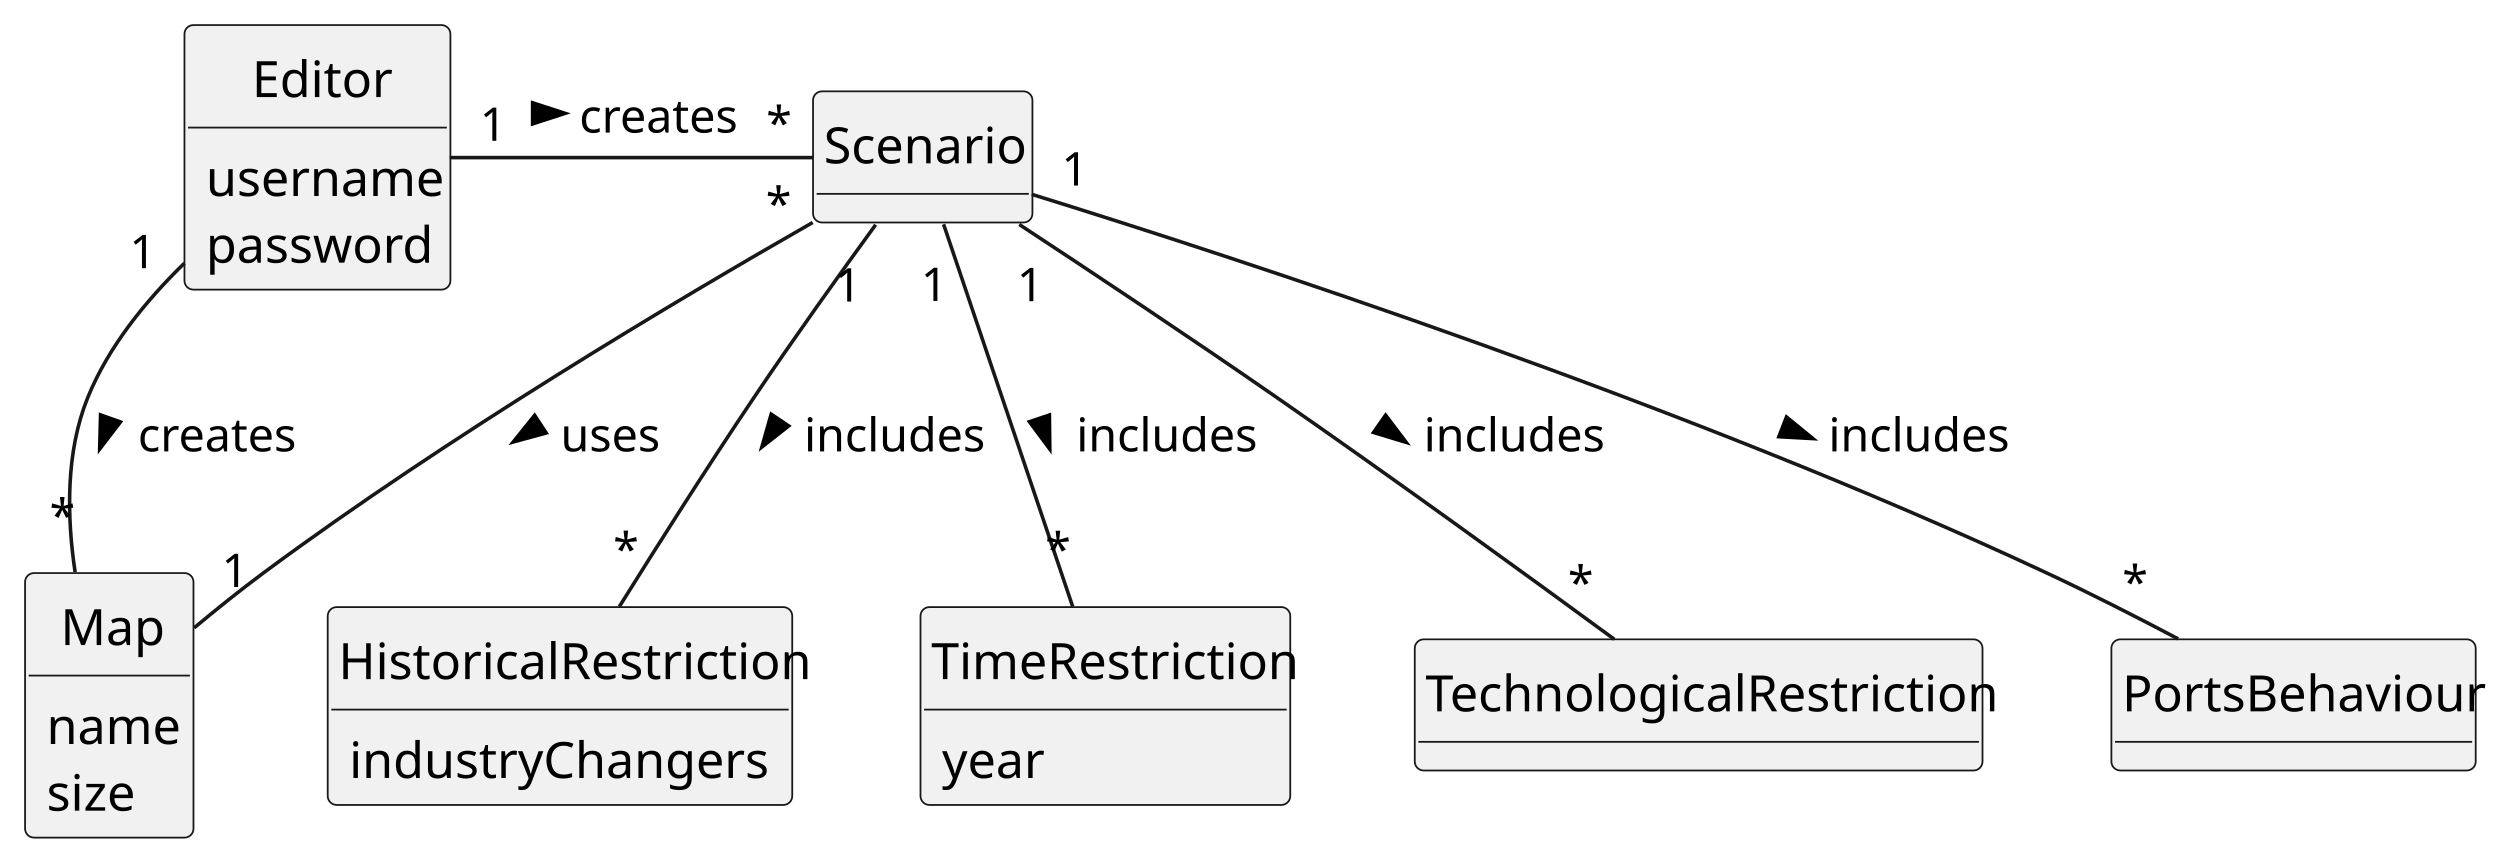
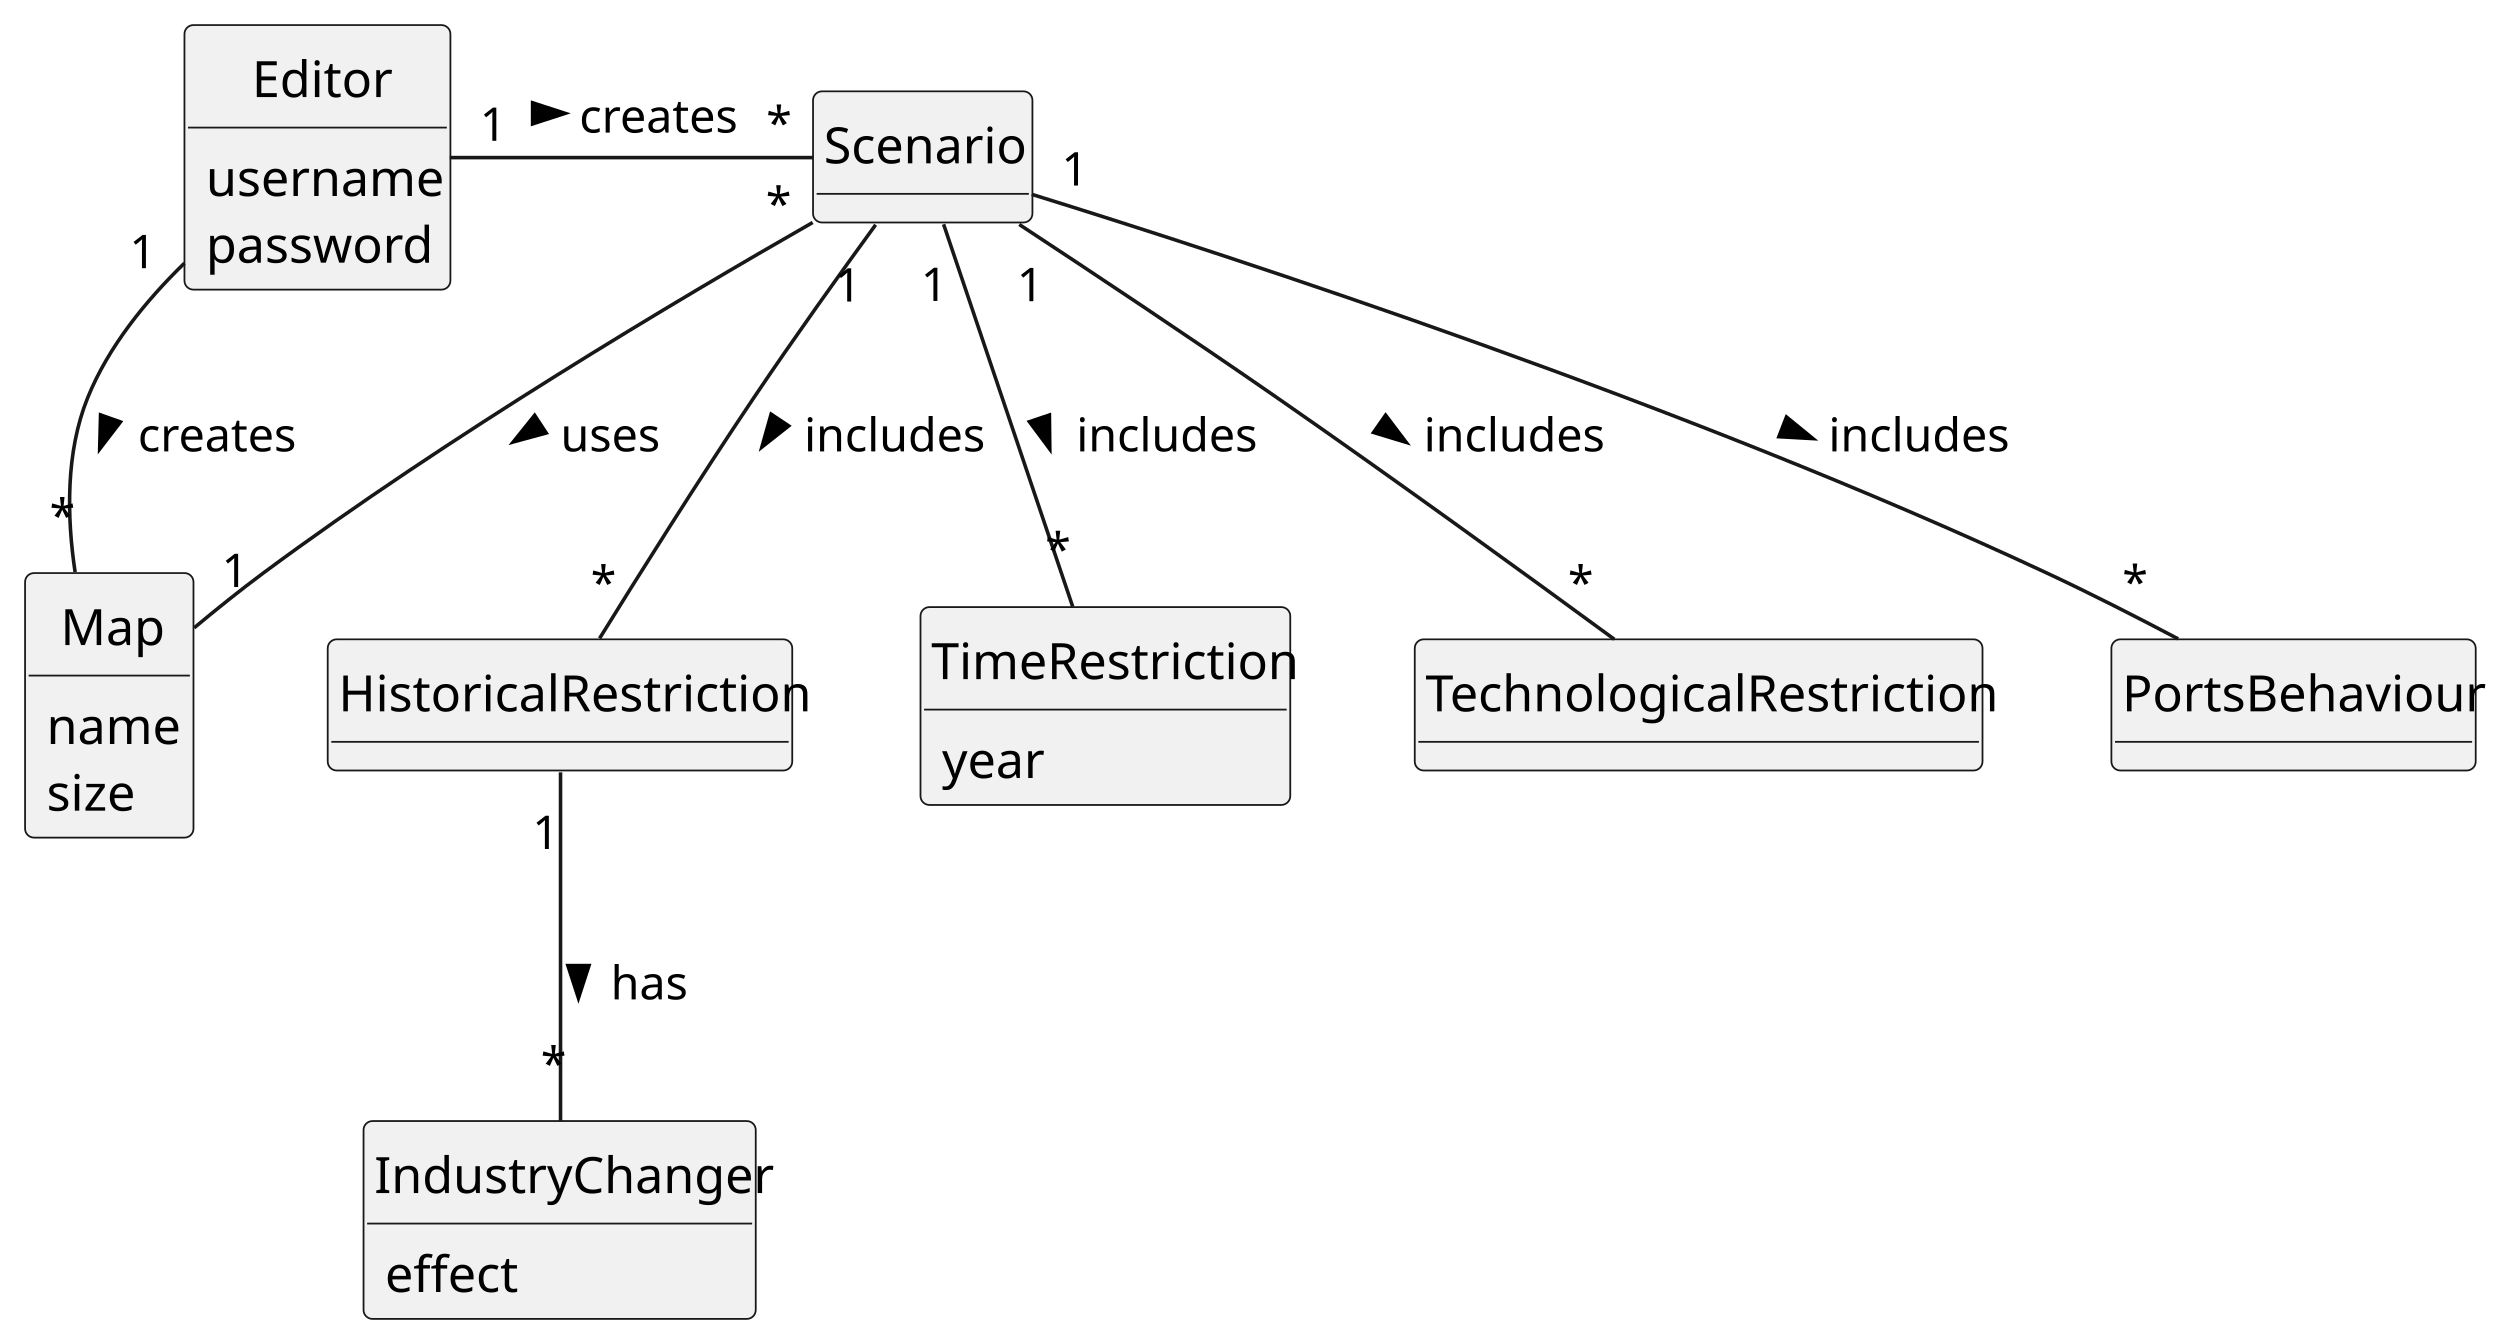
- <svg xmlns="http://www.w3.org/2000/svg" contentStyleType="text/css" height="240px" preserveAspectRatio="none" style="width:698px;height:240px;background:#FFFFFF;" version="1.1" viewBox="0 0 698 240" width="698px" zoomAndPan="magnify">
+ <svg xmlns="http://www.w3.org/2000/svg" contentStyleType="text/css" height="375px" preserveAspectRatio="none" style="width:698px;height:375px;background:#FFFFFF;" version="1.1" viewBox="0 0 698 375" width="698px" zoomAndPan="magnify">
  <defs />
  <g>
    <g id="elem_Map">
      <rect codeLine="11" fill="#F1F1F1" height="73.863" id="Map" rx="2.5" ry="2.5" style="stroke:#181818;stroke-width:0.5;" width="47.02" x="7" y="160" />
      <text fill="#000000" font-family="sans-serif" font-size="14" lengthAdjust="spacing" textLength="27.234" x="16.893" y="180.107">Map</text>
      <line style="stroke:#181818;stroke-width:0.5;" x1="8" x2="53.02" y1="188.621" y2="188.621" />
      <text fill="#000000" font-family="sans-serif" font-size="14" lengthAdjust="spacing" textLength="35.02" x="13" y="207.728">name</text>
      <text fill="#000000" font-family="sans-serif" font-size="14" lengthAdjust="spacing" textLength="24.896" x="13" y="226.35">size</text>
    </g>
    <g id="elem_Scenario">
      <rect codeLine="16" fill="#F1F1F1" height="36.621" id="Scenario" rx="2.5" ry="2.5" style="stroke:#181818;stroke-width:0.5;" width="61.255" x="227" y="25.5" />
      <text fill="#000000" font-family="sans-serif" font-size="14" lengthAdjust="spacing" textLength="55.255" x="230" y="45.607">Scenario</text>
      <line style="stroke:#181818;stroke-width:0.5;" x1="228" x2="287.255" y1="54.121" y2="54.121" />
    </g>
    <g id="elem_Editor">
      <rect codeLine="19" fill="#F1F1F1" height="73.863" id="Editor" rx="2.5" ry="2.5" style="stroke:#181818;stroke-width:0.5;" width="74.255" x="51.5" y="7" />
      <text fill="#000000" font-family="sans-serif" font-size="14" lengthAdjust="spacing" textLength="36.572" x="70.341" y="27.107">Editor</text>
      <line style="stroke:#181818;stroke-width:0.5;" x1="52.5" x2="124.755" y1="35.621" y2="35.621" />
      <text fill="#000000" font-family="sans-serif" font-size="14" lengthAdjust="spacing" textLength="62.255" x="57.5" y="54.728">username</text>
      <text fill="#000000" font-family="sans-serif" font-size="14" lengthAdjust="spacing" textLength="59.917" x="57.5" y="73.35">password</text>
    </g>
    <g id="elem_HistoricalRestriction">
-       <rect codeLine="24" fill="#F1F1F1" height="55.242" id="HistoricalRestriction" rx="2.5" ry="2.5" style="stroke:#181818;stroke-width:0.5;" width="129.696" x="91.5" y="169.5" />
-       <text fill="#000000" font-family="sans-serif" font-size="14" lengthAdjust="spacing" textLength="123.696" x="94.5" y="189.607">HistoricalRestriction</text>
-       <line style="stroke:#181818;stroke-width:0.5;" x1="92.5" x2="220.196" y1="198.121" y2="198.121" />
-       <text fill="#000000" font-family="sans-serif" font-size="14" lengthAdjust="spacing" textLength="109.724" x="97.5" y="217.228">industryChangers</text>
+       <rect codeLine="24" fill="#F1F1F1" height="36.621" id="HistoricalRestriction" rx="2.5" ry="2.5" style="stroke:#181818;stroke-width:0.5;" width="129.696" x="91.5" y="178.5" />
+       <text fill="#000000" font-family="sans-serif" font-size="14" lengthAdjust="spacing" textLength="123.696" x="94.5" y="198.607">HistoricalRestriction</text>
+       <line style="stroke:#181818;stroke-width:0.5;" x1="92.5" x2="220.196" y1="207.121" y2="207.121" />
    </g>
    <g id="elem_TimeRestriction">
-       <rect codeLine="28" fill="#F1F1F1" height="55.242" id="TimeRestriction" rx="2.5" ry="2.5" style="stroke:#181818;stroke-width:0.5;" width="103.241" x="257" y="169.5" />
+       <rect codeLine="27" fill="#F1F1F1" height="55.242" id="TimeRestriction" rx="2.5" ry="2.5" style="stroke:#181818;stroke-width:0.5;" width="103.241" x="257" y="169.5" />
      <text fill="#000000" font-family="sans-serif" font-size="14" lengthAdjust="spacing" textLength="97.241" x="260" y="189.607">TimeRestriction</text>
      <line style="stroke:#181818;stroke-width:0.5;" x1="258" x2="359.241" y1="198.121" y2="198.121" />
      <text fill="#000000" font-family="sans-serif" font-size="14" lengthAdjust="spacing" textLength="27.234" x="263" y="217.228">year</text>
    </g>
    <g id="elem_TechnologicalRestriction">
-       <rect codeLine="32" fill="#F1F1F1" height="36.621" id="TechnologicalRestriction" rx="2.5" ry="2.5" style="stroke:#181818;stroke-width:0.5;" width="158.517" x="395" y="178.5" />
+       <rect codeLine="31" fill="#F1F1F1" height="36.621" id="TechnologicalRestriction" rx="2.5" ry="2.5" style="stroke:#181818;stroke-width:0.5;" width="158.517" x="395" y="178.5" />
      <text fill="#000000" font-family="sans-serif" font-size="14" lengthAdjust="spacing" textLength="152.517" x="398" y="198.607">TechnologicalRestriction</text>
      <line style="stroke:#181818;stroke-width:0.5;" x1="396" x2="552.517" y1="207.121" y2="207.121" />
    </g>
    <g id="elem_PortsBehaviour">
-       <rect codeLine="35" fill="#F1F1F1" height="36.621" id="PortsBehaviour" rx="2.5" ry="2.5" style="stroke:#181818;stroke-width:0.5;" width="101.717" x="589.5" y="178.5" />
+       <rect codeLine="34" fill="#F1F1F1" height="36.621" id="PortsBehaviour" rx="2.5" ry="2.5" style="stroke:#181818;stroke-width:0.5;" width="101.717" x="589.5" y="178.5" />
      <text fill="#000000" font-family="sans-serif" font-size="14" lengthAdjust="spacing" textLength="95.717" x="592.5" y="198.607">PortsBehaviour</text>
      <line style="stroke:#181818;stroke-width:0.5;" x1="590.5" x2="690.217" y1="207.121" y2="207.121" />
    </g>
+     <g id="elem_IndustryChanger">
+       <rect codeLine="37" fill="#F1F1F1" height="55.242" id="IndustryChanger" rx="2.5" ry="2.5" style="stroke:#181818;stroke-width:0.5;" width="109.503" x="101.5" y="313" />
+       <text fill="#000000" font-family="sans-serif" font-size="14" lengthAdjust="spacing" textLength="103.503" x="104.5" y="333.107">IndustryChanger</text>
+       <line style="stroke:#181818;stroke-width:0.5;" x1="102.5" x2="210.003" y1="341.621" y2="341.621" />
+       <text fill="#000000" font-family="sans-serif" font-size="14" lengthAdjust="spacing" textLength="34.241" x="107.5" y="360.728">effect</text>
+     </g>
    <g id="link_Editor_Map">
-       <path codeLine="38" d="M51.49,73.48 C40.69,83.97 30.25,96.8 24.5,111 C18.33,126.22 18.64,144.22 20.97,159.73 " fill="none" id="Editor-Map" style="stroke:#181818;stroke-width:1.0;" />
+       <path codeLine="41" d="M51.49,73.48 C40.69,83.97 30.25,96.8 24.5,111 C18.33,126.22 18.64,144.22 20.97,159.73 " fill="none" id="Editor-Map" style="stroke:#181818;stroke-width:1.0;" />
      <polygon fill="#000000" points="27.832,125.359,33.62,117.812,28.079,115.852,27.832,125.359" style="stroke:#000000;stroke-width:1.0;" />
      <text fill="#000000" font-family="sans-serif" font-size="13" lengthAdjust="spacing" textLength="42.631" x="38.5" y="126.028">creates</text>
      <text fill="#000000" font-family="sans-serif" font-size="13" lengthAdjust="spacing" textLength="7.23" x="36.132" y="74.88">1</text>
      <text fill="#000000" font-family="sans-serif" font-size="13" lengthAdjust="spacing" textLength="5.059" x="13.831" y="148.644">*</text>
    </g>
    <g id="link_Editor_Scenario">
-       <path codeLine="39" d="M125.59,44 C156,44 198.53,44 226.99,44 " fill="none" id="Editor-Scenario" style="stroke:#181818;stroke-width:1.0;" />
+       <path codeLine="42" d="M125.59,44 C156,44 198.53,44 226.99,44 " fill="none" id="Editor-Scenario" style="stroke:#181818;stroke-width:1.0;" />
      <polygon fill="#000000" points="157.75,31.645,148.705,28.707,148.705,34.584,157.75,31.645" style="stroke:#000000;stroke-width:1.0;" />
      <text fill="#000000" font-family="sans-serif" font-size="13" lengthAdjust="spacing" textLength="42.631" x="161.75" y="37.028">creates</text>
      <text fill="#000000" font-family="sans-serif" font-size="13" lengthAdjust="spacing" textLength="7.23" x="133.959" y="39.319">1</text>
      <text fill="#000000" font-family="sans-serif" font-size="13" lengthAdjust="spacing" textLength="5.059" x="213.92" y="39.038">*</text>
    </g>
    <g id="link_Scenario_Map">
-       <path codeLine="40" d="M226.9,62.12 C189.58,83.44 125.1,121.75 73.5,160 C67.09,164.75 60.37,170.16 54.2,175.3 " fill="none" id="Scenario-Map" style="stroke:#181818;stroke-width:1.0;" />
+       <path codeLine="43" d="M226.9,62.12 C189.58,83.44 125.1,121.75 73.5,160 C67.09,164.75 60.37,170.16 54.2,175.3 " fill="none" id="Scenario-Map" style="stroke:#181818;stroke-width:1.0;" />
      <polygon fill="#000000" points="143.318,123.386,152.494,120.886,149.272,115.97,143.318,123.386" style="stroke:#000000;stroke-width:1.0;" />
      <text fill="#000000" font-family="sans-serif" font-size="13" lengthAdjust="spacing" textLength="27.46" x="156.5" y="126.028">uses</text>
      <text fill="#000000" font-family="sans-serif" font-size="13" lengthAdjust="spacing" textLength="5.059" x="213.808" y="61.575">*</text>
      <text fill="#000000" font-family="sans-serif" font-size="13" lengthAdjust="spacing" textLength="7.23" x="61.88" y="163.895">1</text>
    </g>
    <g id="link_Scenario_HistoricalRestriction">
-       <path codeLine="41" d="M244.48,62.75 C234.89,75.93 221.65,94.43 210.5,111 C197.52,130.29 183.45,152.48 172.93,169.35 " fill="none" id="Scenario-HistoricalRestriction" style="stroke:#181818;stroke-width:1.0;" />
-       <polygon fill="#000000" points="212.714,124.797,220.195,118.925,215.314,115.649,212.714,124.797" style="stroke:#000000;stroke-width:1.0;" />
+       <path codeLine="44" d="M244.48,62.75 C234.89,75.93 221.65,94.43 210.5,111 C195.08,133.92 178.12,160.92 167.4,178.24 " fill="none" id="Scenario-HistoricalRestriction" style="stroke:#181818;stroke-width:1.0;" />
+       <polygon fill="#000000" points="212.724,124.804,220.19,118.912,215.301,115.65,212.724,124.804" style="stroke:#000000;stroke-width:1.0;" />
      <text fill="#000000" font-family="sans-serif" font-size="13" lengthAdjust="spacing" textLength="47.696" x="224.5" y="126.028">includes</text>
      <text fill="#000000" font-family="sans-serif" font-size="13" lengthAdjust="spacing" textLength="7.23" x="233.037" y="84.192">1</text>
-       <text fill="#000000" font-family="sans-serif" font-size="13" lengthAdjust="spacing" textLength="5.059" x="171.193" y="158.024">*</text>
+       <text fill="#000000" font-family="sans-serif" font-size="13" lengthAdjust="spacing" textLength="5.059" x="164.921" y="167.359">*</text>
    </g>
    <g id="link_Scenario_TechnologicalRestriction">
-       <path codeLine="42" d="M284.57,62.67 C304.57,75.81 332.39,94.29 356.5,111 C389.49,133.87 427.02,161.12 450.72,178.49 " fill="none" id="Scenario-TechnologicalRestriction" style="stroke:#181818;stroke-width:1.0;" />
+       <path codeLine="45" d="M284.57,62.67 C304.57,75.81 332.39,94.29 356.5,111 C389.49,133.87 427.02,161.12 450.72,178.49 " fill="none" id="Scenario-TechnologicalRestriction" style="stroke:#181818;stroke-width:1.0;" />
      <polygon fill="#000000" points="392.602,123.505,386.862,115.921,383.501,120.743,392.602,123.505" style="stroke:#000000;stroke-width:1.0;" />
      <text fill="#000000" font-family="sans-serif" font-size="13" lengthAdjust="spacing" textLength="47.696" x="397.5" y="126.028">includes</text>
      <text fill="#000000" font-family="sans-serif" font-size="13" lengthAdjust="spacing" textLength="7.23" x="283.901" y="84.09">1</text>
      <text fill="#000000" font-family="sans-serif" font-size="13" lengthAdjust="spacing" textLength="5.059" x="437.755" y="167.349">*</text>
    </g>
    <g id="link_Scenario_TimeRestriction">
-       <path codeLine="43" d="M263.45,62.62 C272.33,88.91 289.12,138.62 299.5,169.37 " fill="none" id="Scenario-TimeRestriction" style="stroke:#181818;stroke-width:1.0;" />
+       <path codeLine="46" d="M263.45,62.62 C272.33,88.91 289.12,138.62 299.5,169.37 " fill="none" id="Scenario-TimeRestriction" style="stroke:#181818;stroke-width:1.0;" />
      <polygon fill="#000000" points="293.1,125.383,292.99,115.873,287.421,117.753,293.1,125.383" style="stroke:#000000;stroke-width:1.0;" />
      <text fill="#000000" font-family="sans-serif" font-size="13" lengthAdjust="spacing" textLength="47.696" x="300.5" y="126.028">includes</text>
      <text fill="#000000" font-family="sans-serif" font-size="13" lengthAdjust="spacing" textLength="7.23" x="257.105" y="84.027">1</text>
      <text fill="#000000" font-family="sans-serif" font-size="13" lengthAdjust="spacing" textLength="5.059" x="291.82" y="158.049">*</text>
    </g>
    <g id="link_Scenario_PortsBehaviour">
-       <path codeLine="44" d="M288.07,54.26 C345.04,71.93 470.78,112.92 571.5,160 C583.62,165.66 596.68,172.33 608.15,178.38 " fill="none" id="Scenario-PortsBehaviour" style="stroke:#181818;stroke-width:1.0;" />
+       <path codeLine="47" d="M288.07,54.26 C345.04,71.93 470.78,112.92 571.5,160 C583.62,165.66 596.68,172.33 608.15,178.38 " fill="none" id="Scenario-PortsBehaviour" style="stroke:#181818;stroke-width:1.0;" />
      <polygon fill="#000000" points="506.162,122.453,498.791,116.443,496.666,121.923,506.162,122.453" style="stroke:#000000;stroke-width:1.0;" />
      <text fill="#000000" font-family="sans-serif" font-size="13" lengthAdjust="spacing" textLength="47.696" x="510.5" y="126.028">includes</text>
      <text fill="#000000" font-family="sans-serif" font-size="13" lengthAdjust="spacing" textLength="7.23" x="296.372" y="51.799">1</text>
      <text fill="#000000" font-family="sans-serif" font-size="13" lengthAdjust="spacing" textLength="5.059" x="592.53" y="167.205">*</text>
    </g>
+     <g id="link_HistoricalRestriction_IndustryChanger">
+       <path codeLine="48" d="M156.5,215.63 C156.5,240.08 156.5,284.47 156.5,312.94 " fill="none" id="HistoricalRestriction-IndustryChanger" style="stroke:#181818;stroke-width:1.0;" />
+       <polygon fill="#000000" points="161.5,278.646,164.439,269.6,158.561,269.6,161.5,278.646" style="stroke:#000000;stroke-width:1.0;" />
+       <text fill="#000000" font-family="sans-serif" font-size="13" lengthAdjust="spacing" textLength="20.96" x="170.5" y="279.028">has</text>
+       <text fill="#000000" font-family="sans-serif" font-size="13" lengthAdjust="spacing" textLength="7.23" x="148.631" y="237.04">1</text>
+       <text fill="#000000" font-family="sans-serif" font-size="13" lengthAdjust="spacing" textLength="5.059" x="150.986" y="301.635">*</text>
+     </g>
  </g>
</svg>
